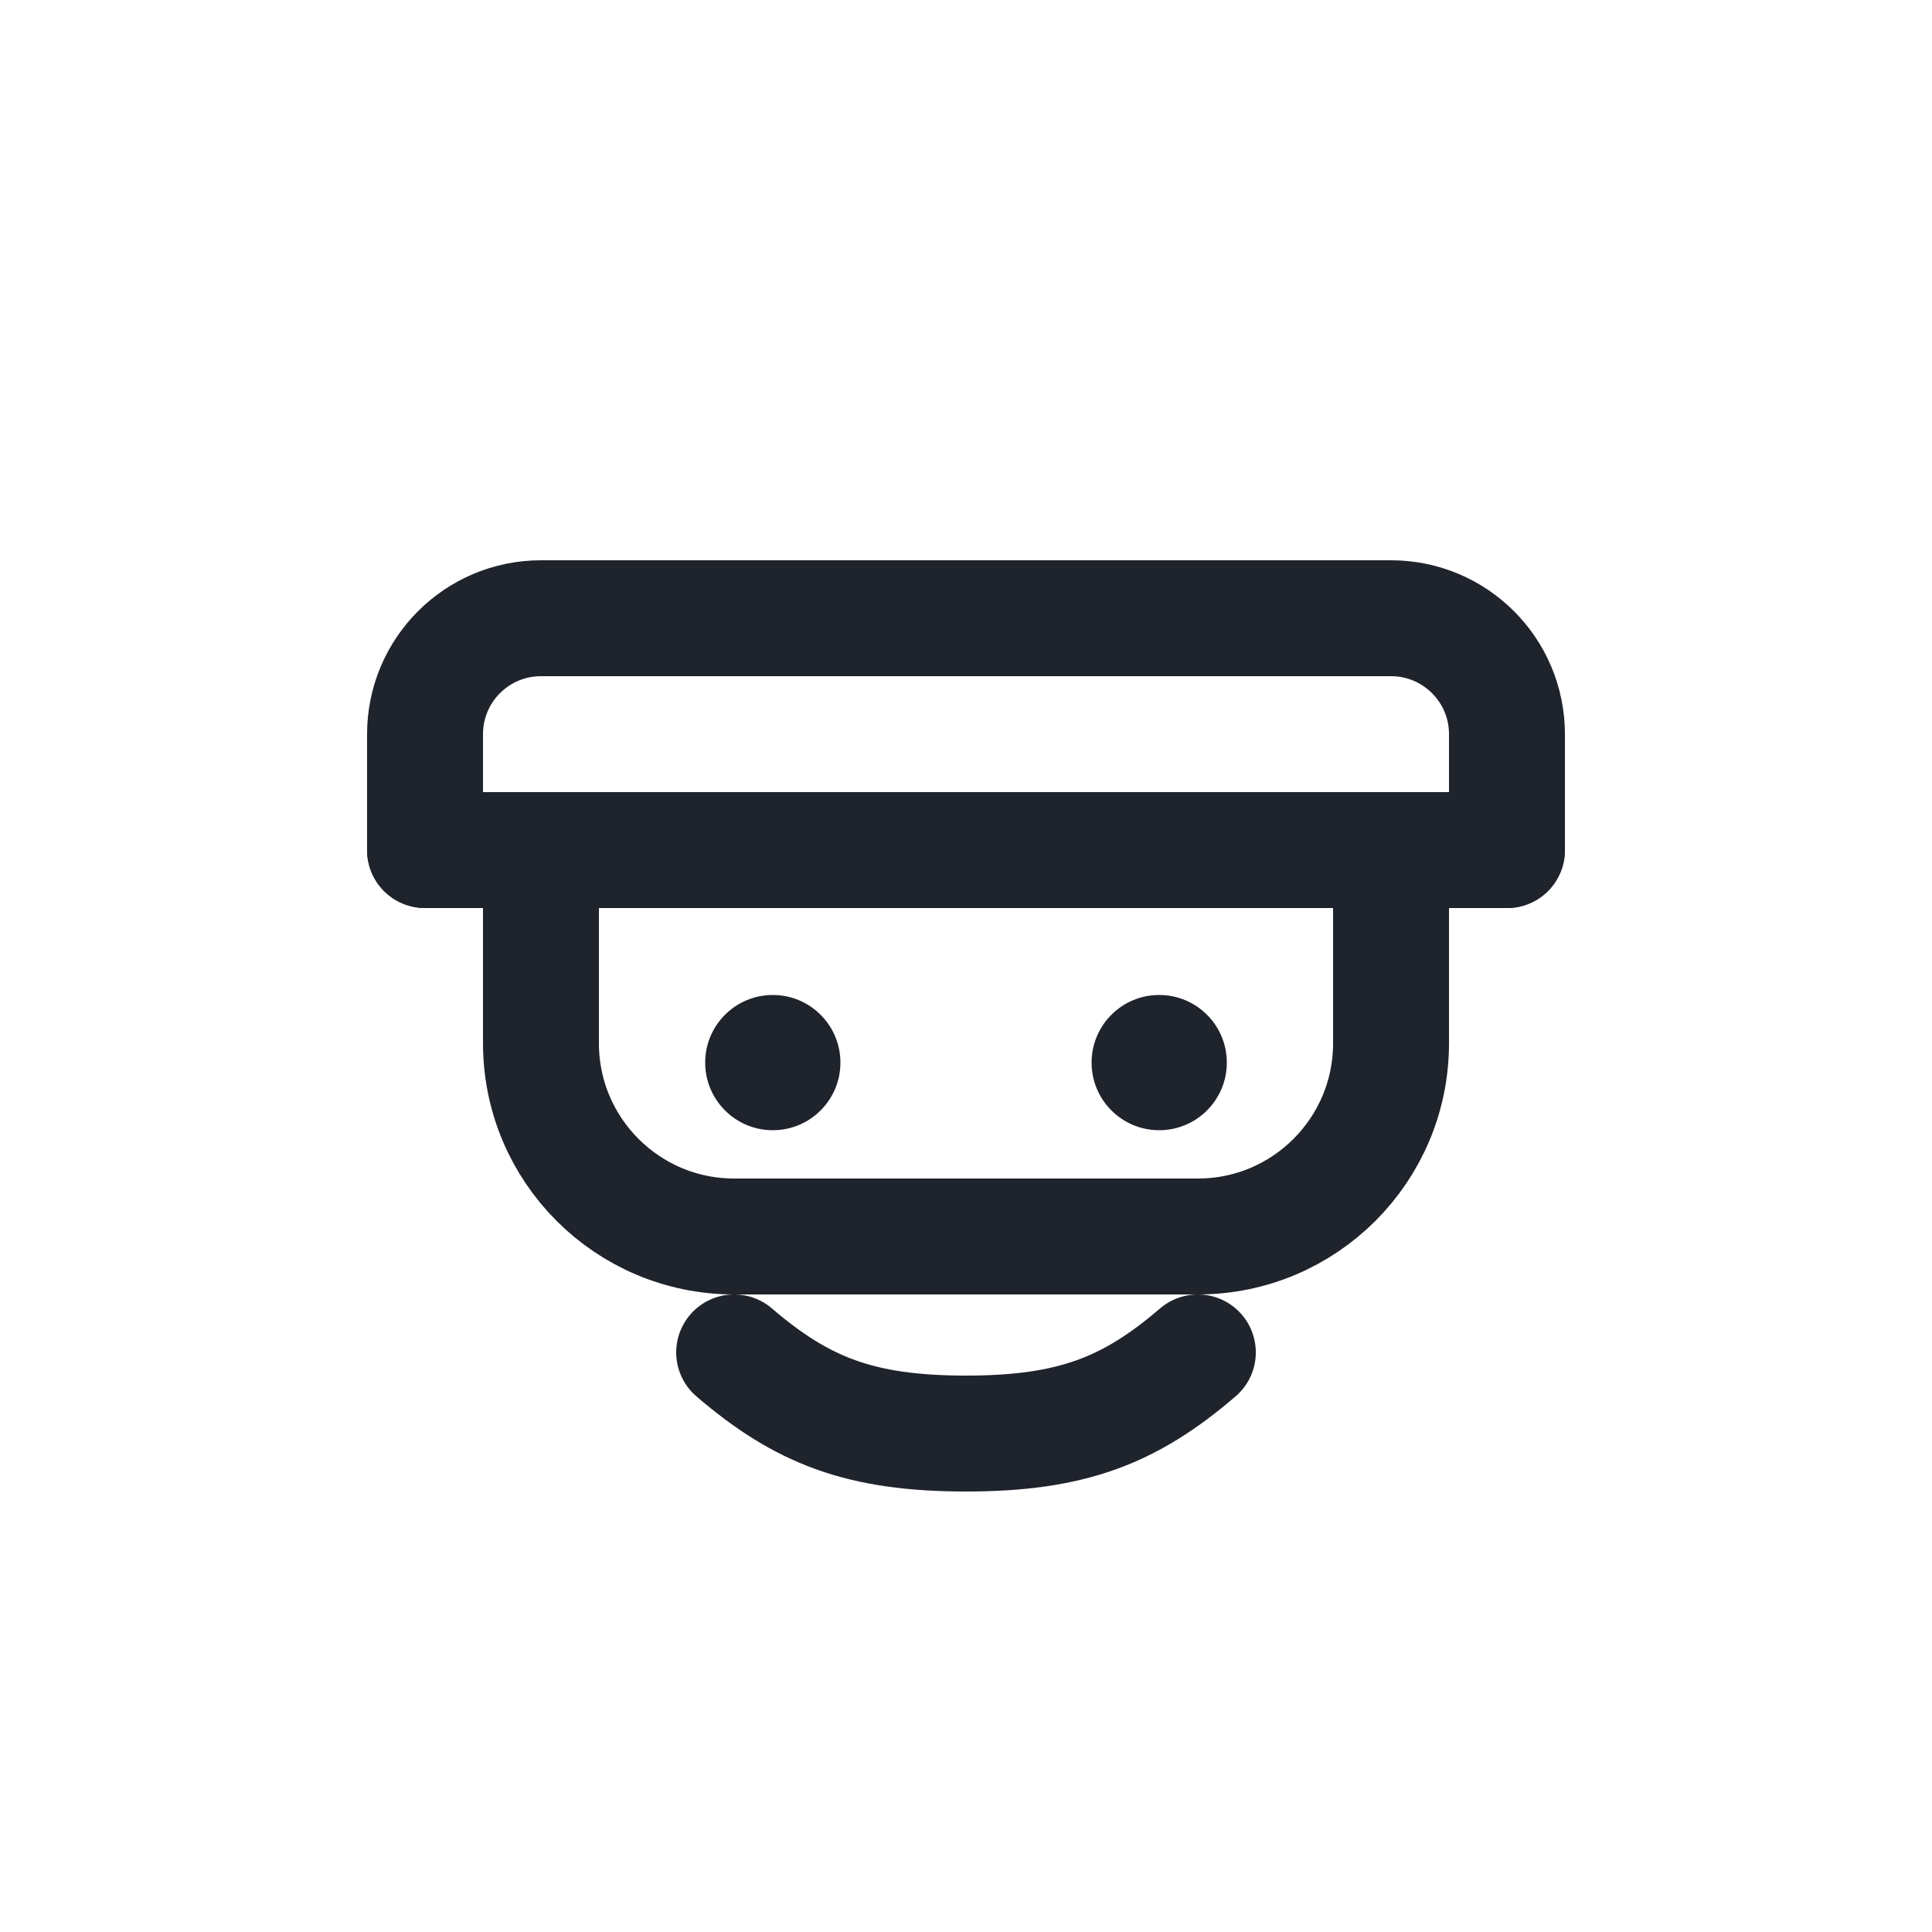
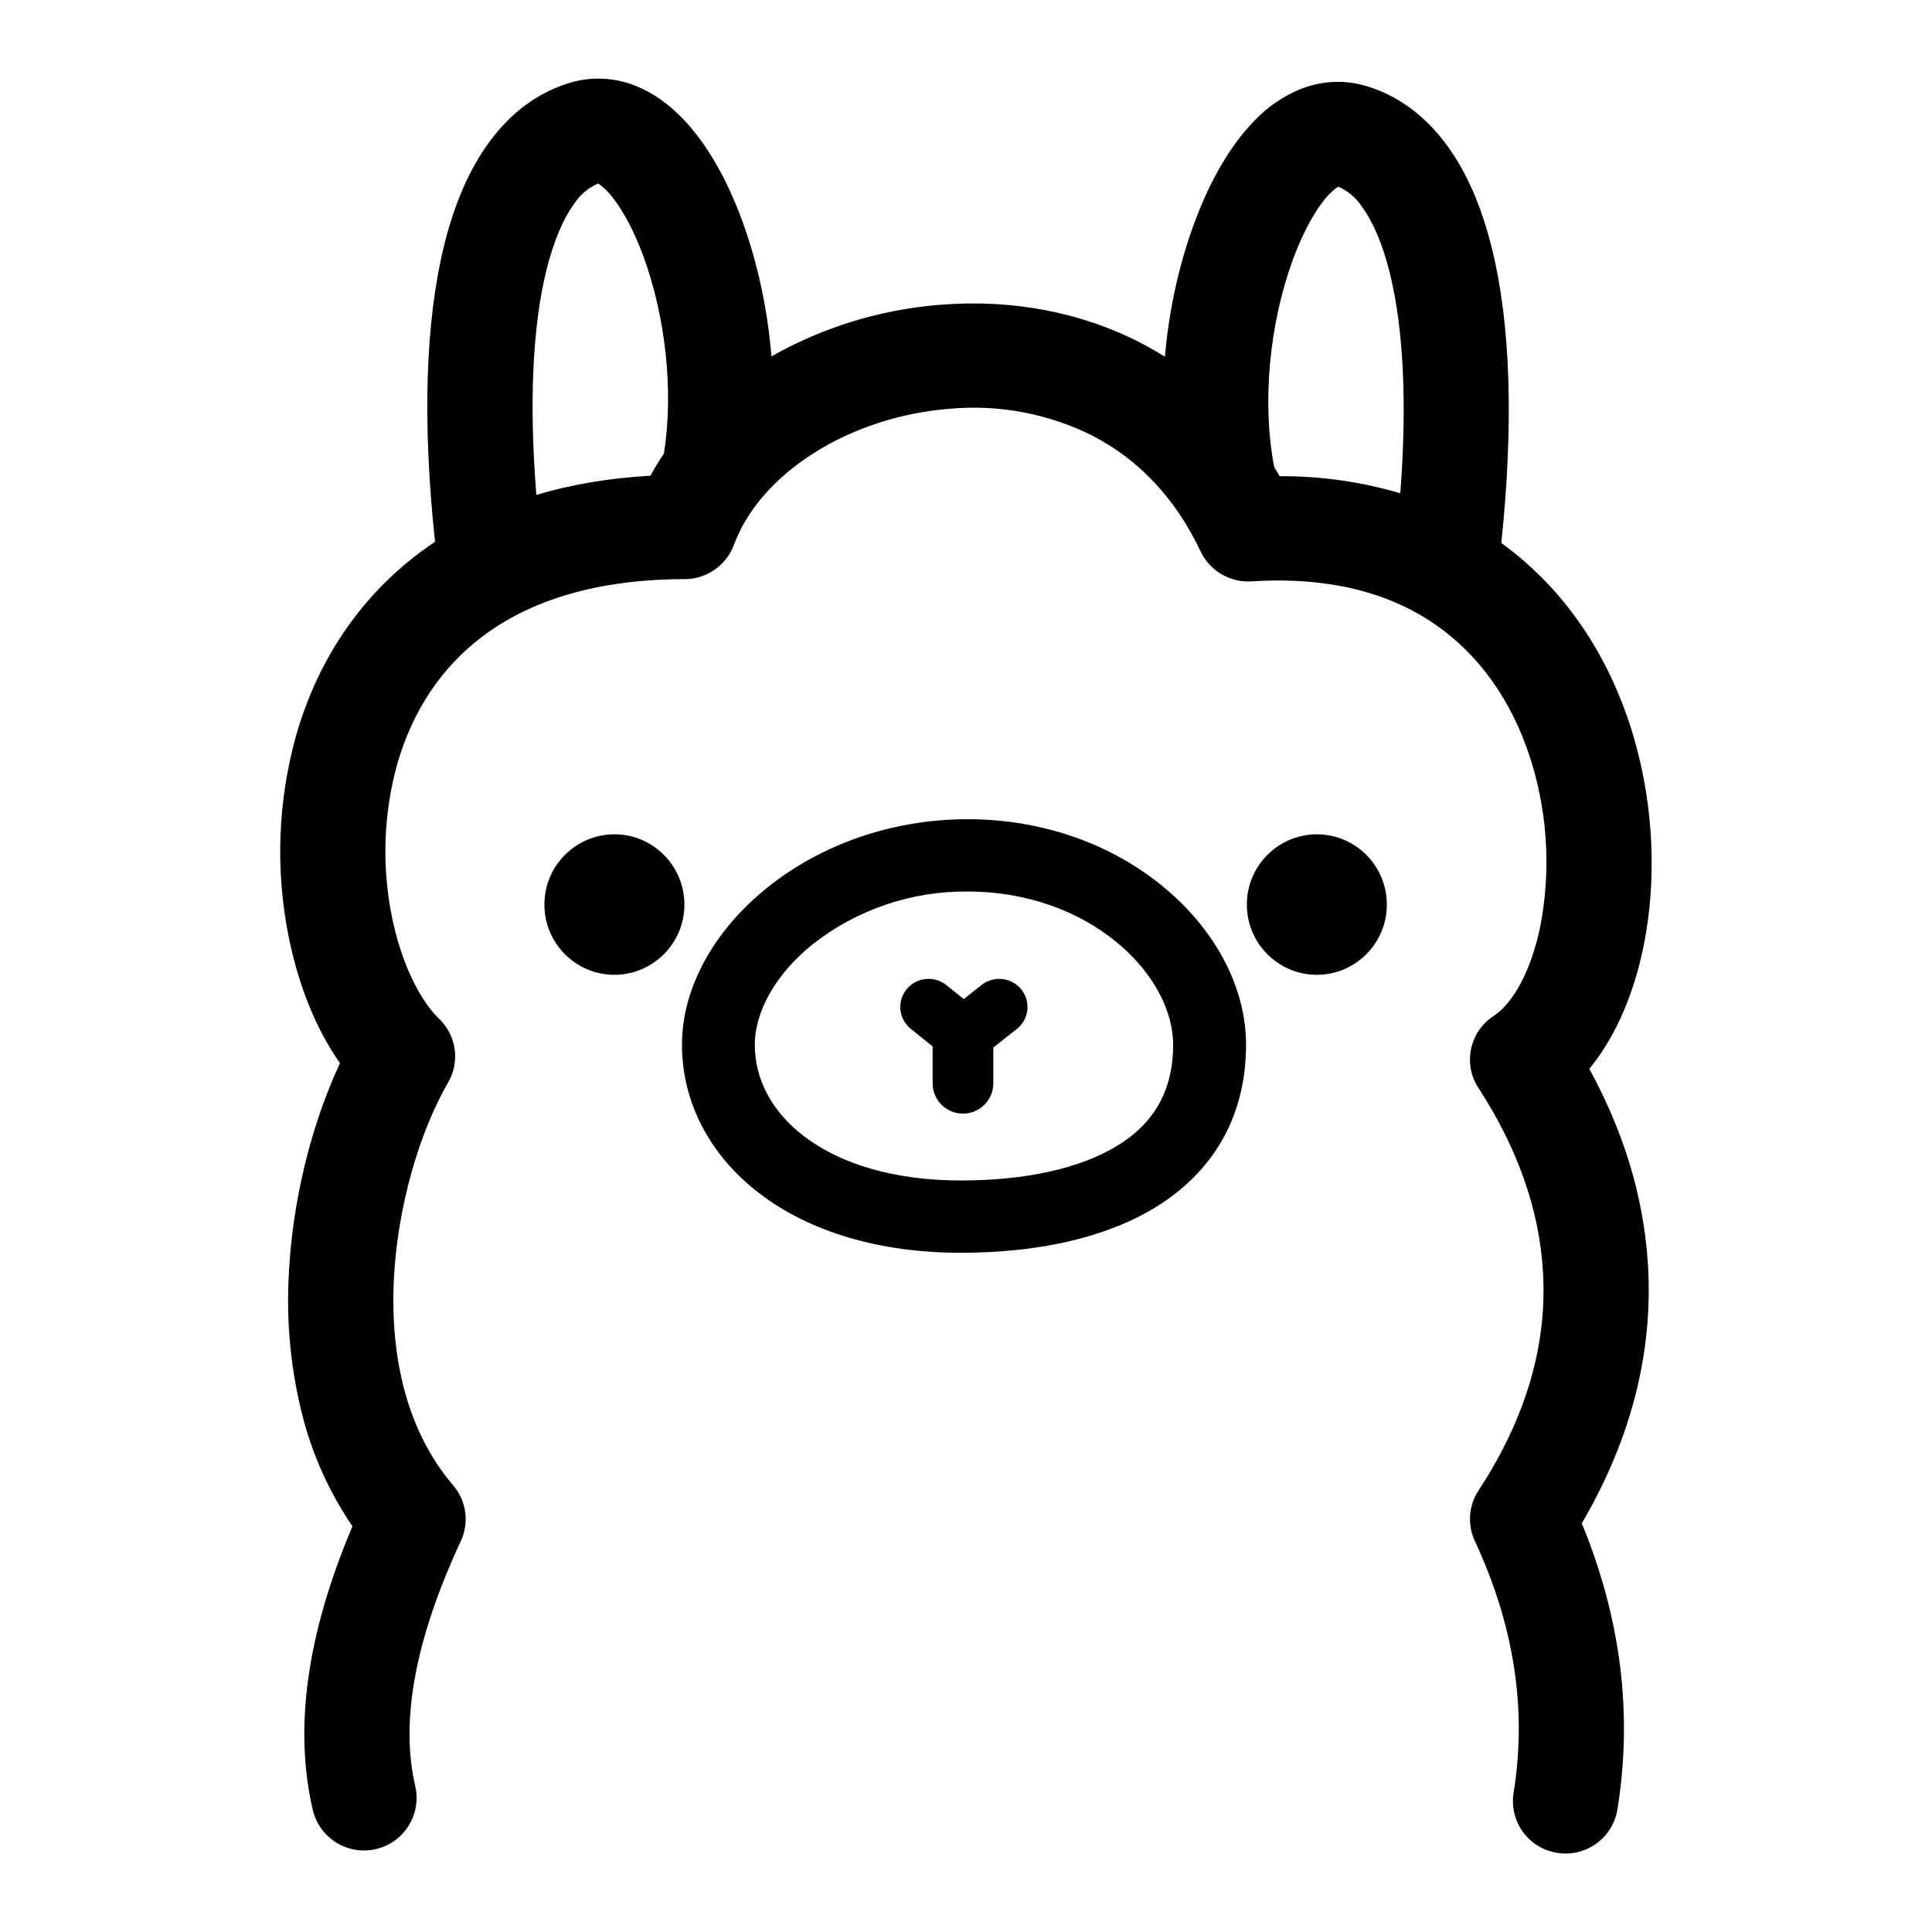
<svg xmlns="http://www.w3.org/2000/svg" viewBox="0 0 100 100" width="100" height="100" role="img" aria-label="Ollama Cloud">
-   <g fill="none" stroke="#1f232c" stroke-width="6" stroke-linecap="round" stroke-linejoin="round">
-     <path d="M22 44v-6a6 6 0 0 1 6-6h44a6 6 0 0 1 6 6v6" />
-     <path d="M22 44h56" />
-     <path d="M28 44v10a10 10 0 0 0 10 10h24a10 10 0 0 0 10-10V44" />
-     <circle cx="40" cy="55" r="3.5" fill="#1f232c" stroke="none" />
-     <circle cx="60" cy="55" r="3.5" fill="#1f232c" stroke="none" />
-     <path d="M38 70c3.5 3 6.5 4.2 12 4.2s8.5-1.2 12-4.2" />
-   </g>
+   <svg x="14.374" y="4" width="71.251" height="92" viewBox="3.469 0.984 17.063 22.031" preserveAspectRatio="xMidYMid meet" overflow="visible">
+     <g fill="#000000" fill-rule="evenodd">
+       <path d="M7.905 1.09c.216.085.411.225.588.41.295.306.544.744.734 1.263.191.522.315 1.1.362 1.68a5.054 5.054 0 012.049-.636l.051-.004c.87-.07 1.73.087 2.48.474.101.053.2.11.297.17.05-.569.172-1.134.36-1.644.19-.52.439-.957.733-1.264a1.67 1.67 0 01.589-.41c.257-.1.53-.118.796-.042.401.114.745.368 1.016.737.248.337.434.769.561 1.287.23.934.27 2.163.115 3.645l.053.04.026.019c.757.576 1.284 1.397 1.563 2.35.435 1.487.216 3.155-.534 4.088l-.018.021.002.003c.417.762.67 1.567.724 2.4l.002.03c.064 1.065-.2 2.137-.814 3.19l-.007.01.01.024c.472 1.157.62 2.322.438 3.486l-.006.039a.651.651 0 01-.747.536.648.648 0 01-.54-.742c.167-1.033.01-2.069-.48-3.123a.643.643 0 01.04-.617l.004-.006c.604-.924.854-1.83.8-2.72-.046-.779-.325-1.544-.8-2.273a.644.644 0 01.18-.886l.009-.006c.243-.159.467-.565.58-1.12a4.229 4.229 0 00-.095-1.974c-.205-.7-.58-1.284-1.105-1.683-.595-.454-1.383-.673-2.38-.61a.653.653 0 01-.632-.371c-.314-.665-.772-1.141-1.343-1.436a3.288 3.288 0 00-1.772-.332c-1.245.099-2.343.801-2.67 1.686a.652.652 0 01-.61.425c-1.067.002-1.893.252-2.497.703-.522.39-.878.935-1.066 1.588a4.07 4.07 0 00-.068 1.886c.112.558.331 1.02.582 1.269l.008.007c.212.207.257.53.109.785-.36.622-.629 1.549-.673 2.44-.05 1.018.186 1.902.719 2.536l.016.019a.643.643 0 01.095.69c-.576 1.236-.753 2.252-.562 3.052a.652.652 0 01-1.269.298c-.243-1.018-.078-2.184.473-3.498l.014-.035-.008-.012a4.339 4.339 0 01-.598-1.309l-.005-.019a5.764 5.764 0 01-.177-1.785c.044-.91.278-1.842.622-2.59l.012-.026-.002-.002c-.293-.418-.51-.953-.63-1.545l-.005-.024a5.352 5.352 0 01.093-2.49c.262-.915.777-1.701 1.536-2.269.06-.045.123-.09.186-.132-.159-1.493-.119-2.73.112-3.67.127-.518.314-.95.562-1.287.27-.368.614-.622 1.015-.737.266-.076.54-.059.797.042zm4.116 9.09c.936 0 1.8.313 2.446.855.63.527 1.005 1.235 1.005 1.94 0 .888-.406 1.58-1.133 2.022-.62.375-1.451.557-2.403.557-1.009 0-1.871-.259-2.493-.734-.617-.47-.963-1.13-.963-1.845 0-.707.398-1.417 1.056-1.946.668-.537 1.55-.849 2.485-.849zm0 .896a3.07 3.07 0 00-1.916.65c-.461.37-.722.835-.722 1.25 0 .428.21.829.61 1.134.455.347 1.124.548 1.943.548.799 0 1.473-.147 1.932-.426.463-.28.7-.686.7-1.257 0-.423-.246-.89-.683-1.256-.484-.405-1.14-.643-1.864-.643zm.662 1.21l.004.004c.12.151.095.37-.056.49l-.292.23v.446a.375.375 0 01-.376.373.375.375 0 01-.376-.373v-.46l-.271-.218a.347.347 0 01-.052-.49.353.353 0 01.494-.051l.215.172.22-.174a.353.353 0 01.49.051zm-5.04-1.919c.478 0 .867.39.867.871a.87.87 0 01-.868.871.87.87 0 01-.867-.87.87.87 0 01.867-.872zm8.706 0c.48 0 .868.39.868.871a.87.87 0 01-.868.871.87.87 0 01-.867-.87.87.87 0 01.867-.872zM7.44 2.3l-.003.002a.659.659 0 00-.285.238l-.005.006c-.138.189-.258.467-.348.832-.17.692-.216 1.631-.124 2.782.43-.128.899-.208 1.404-.237l.01-.001.019-.034c.046-.082.095-.161.148-.239.123-.771.022-1.692-.253-2.444-.134-.364-.297-.65-.453-.813a.628.628 0 00-.107-.09L7.44 2.3zm9.174.04l-.002.001a.628.628 0 00-.107.09c-.156.163-.32.45-.453.814-.29.794-.387 1.776-.23 2.572l.058.097.008.014h.03a5.184 5.184 0 011.466.212c.086-1.124.038-2.043-.128-2.722-.09-.365-.21-.643-.349-.832l-.004-.006a.659.659 0 00-.285-.239h-.004z" />
+     </g>
+   </svg>
</svg>
